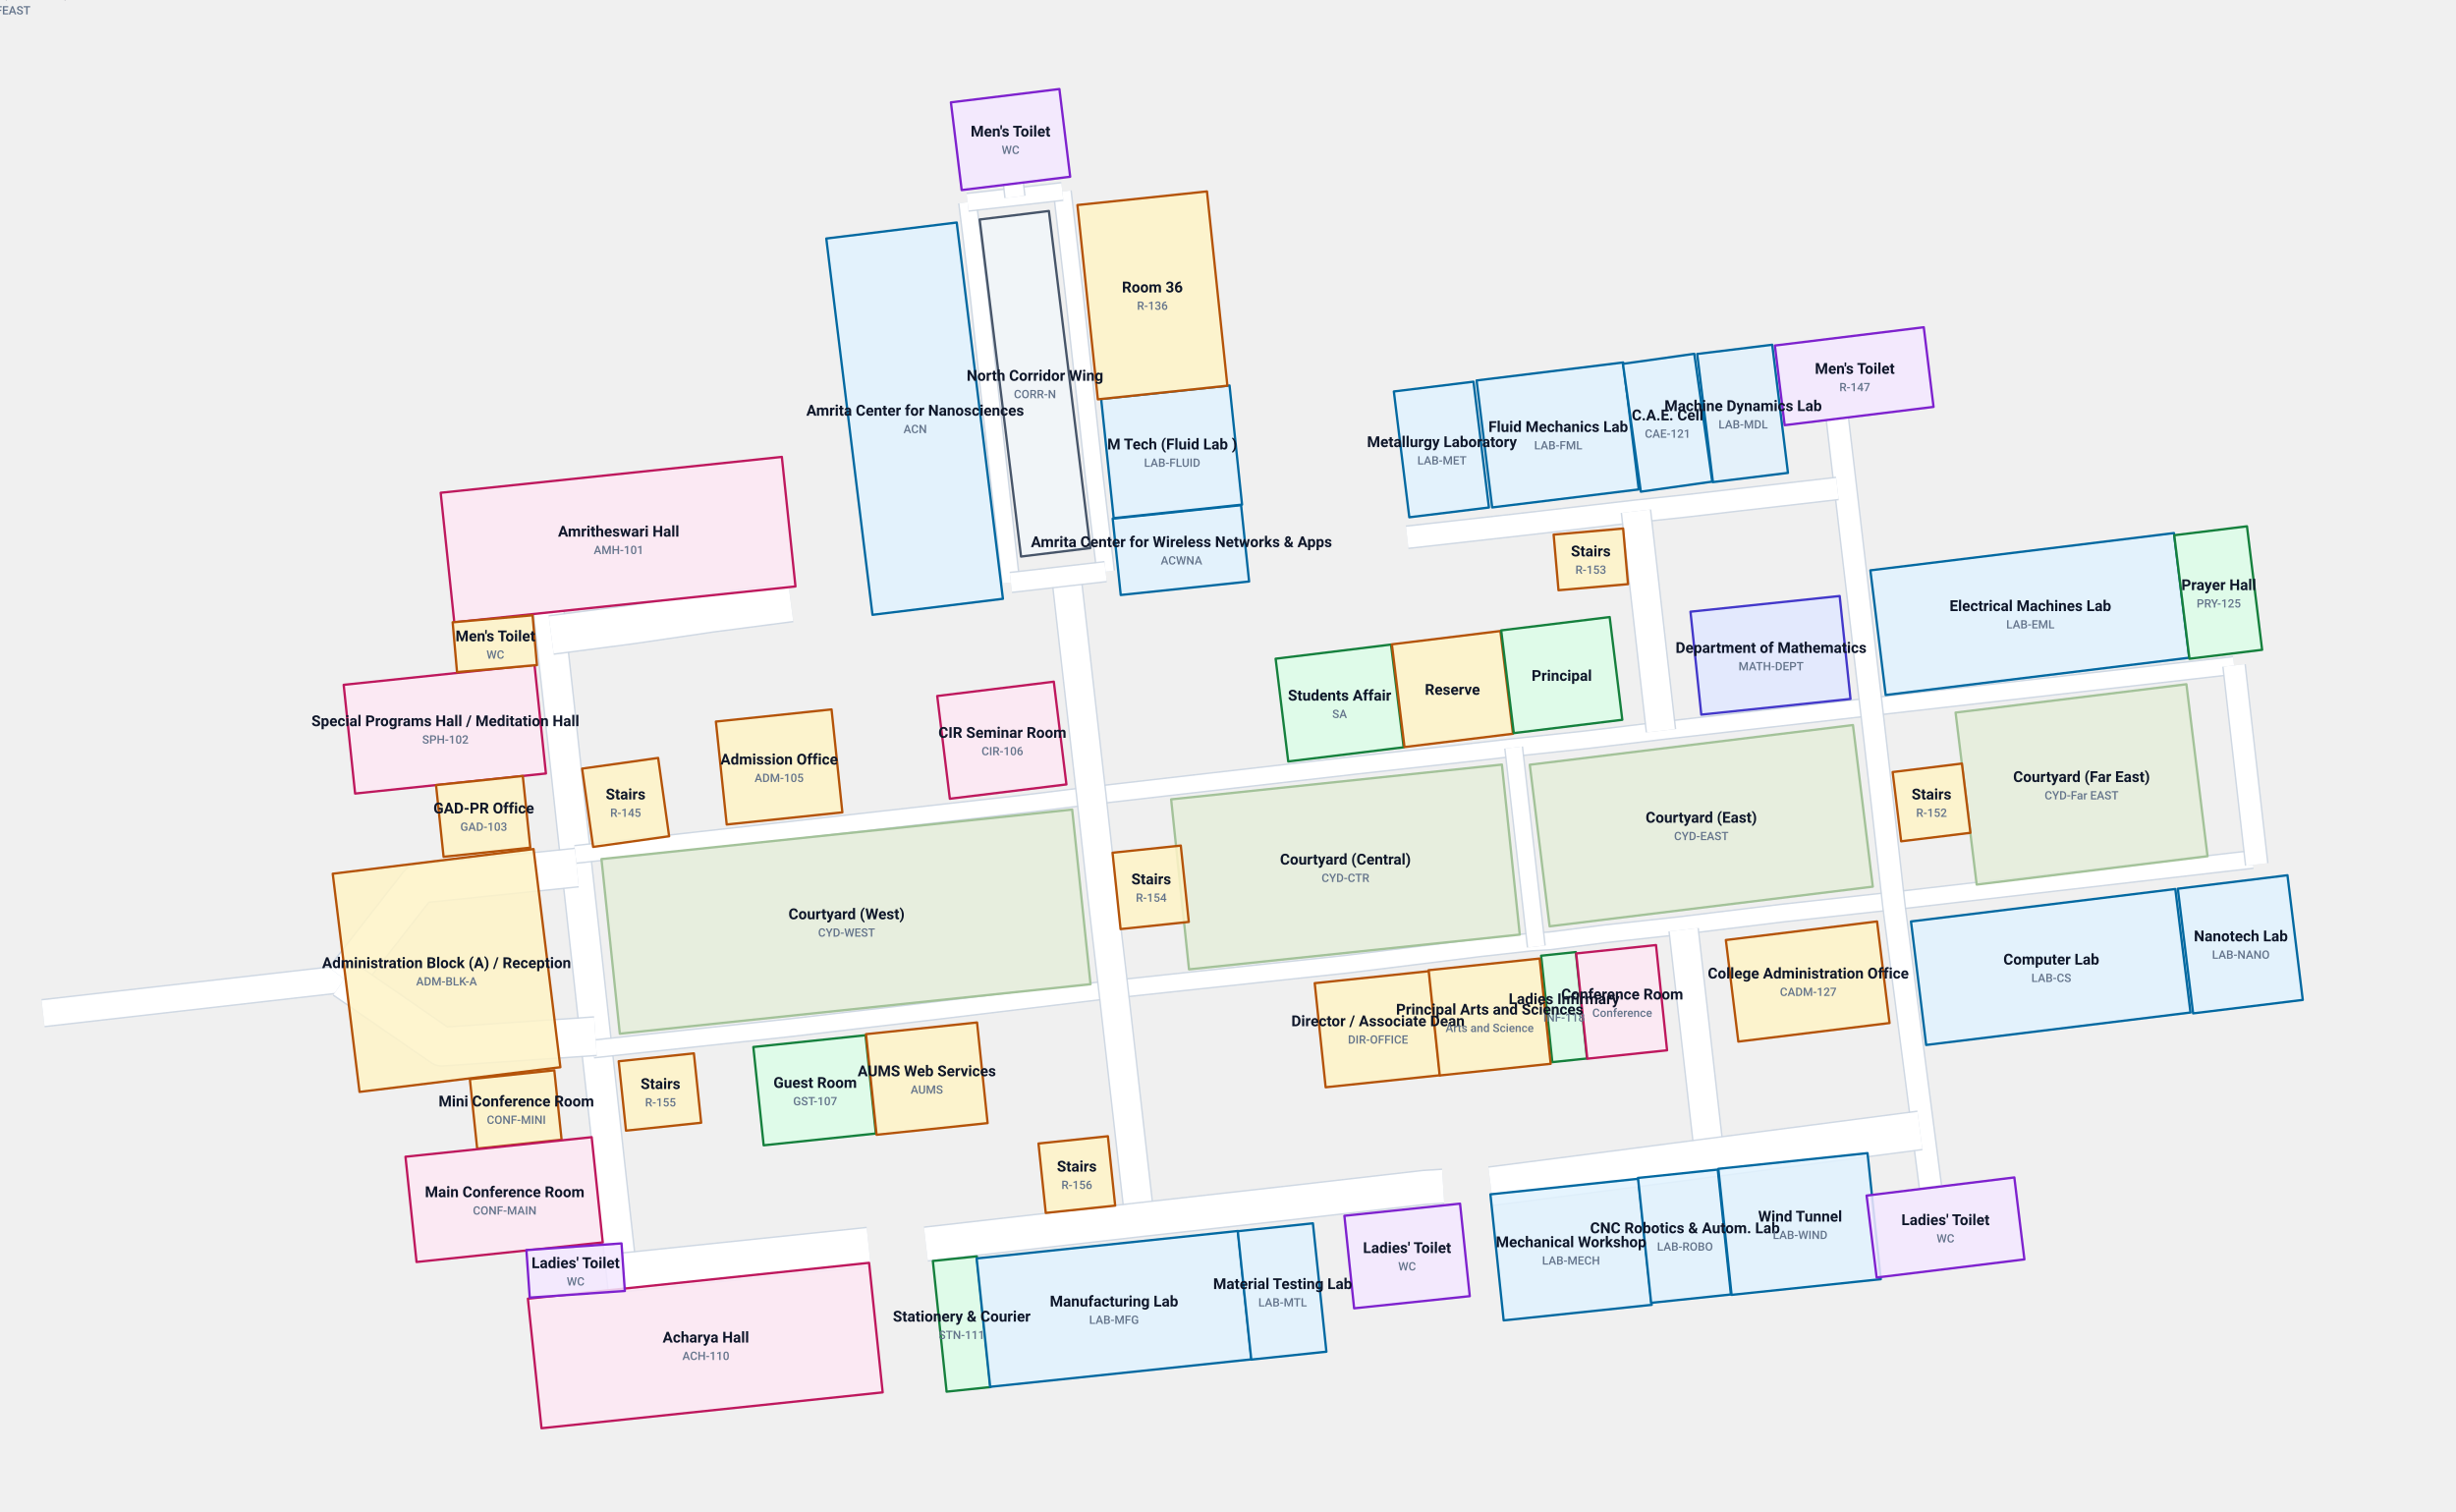
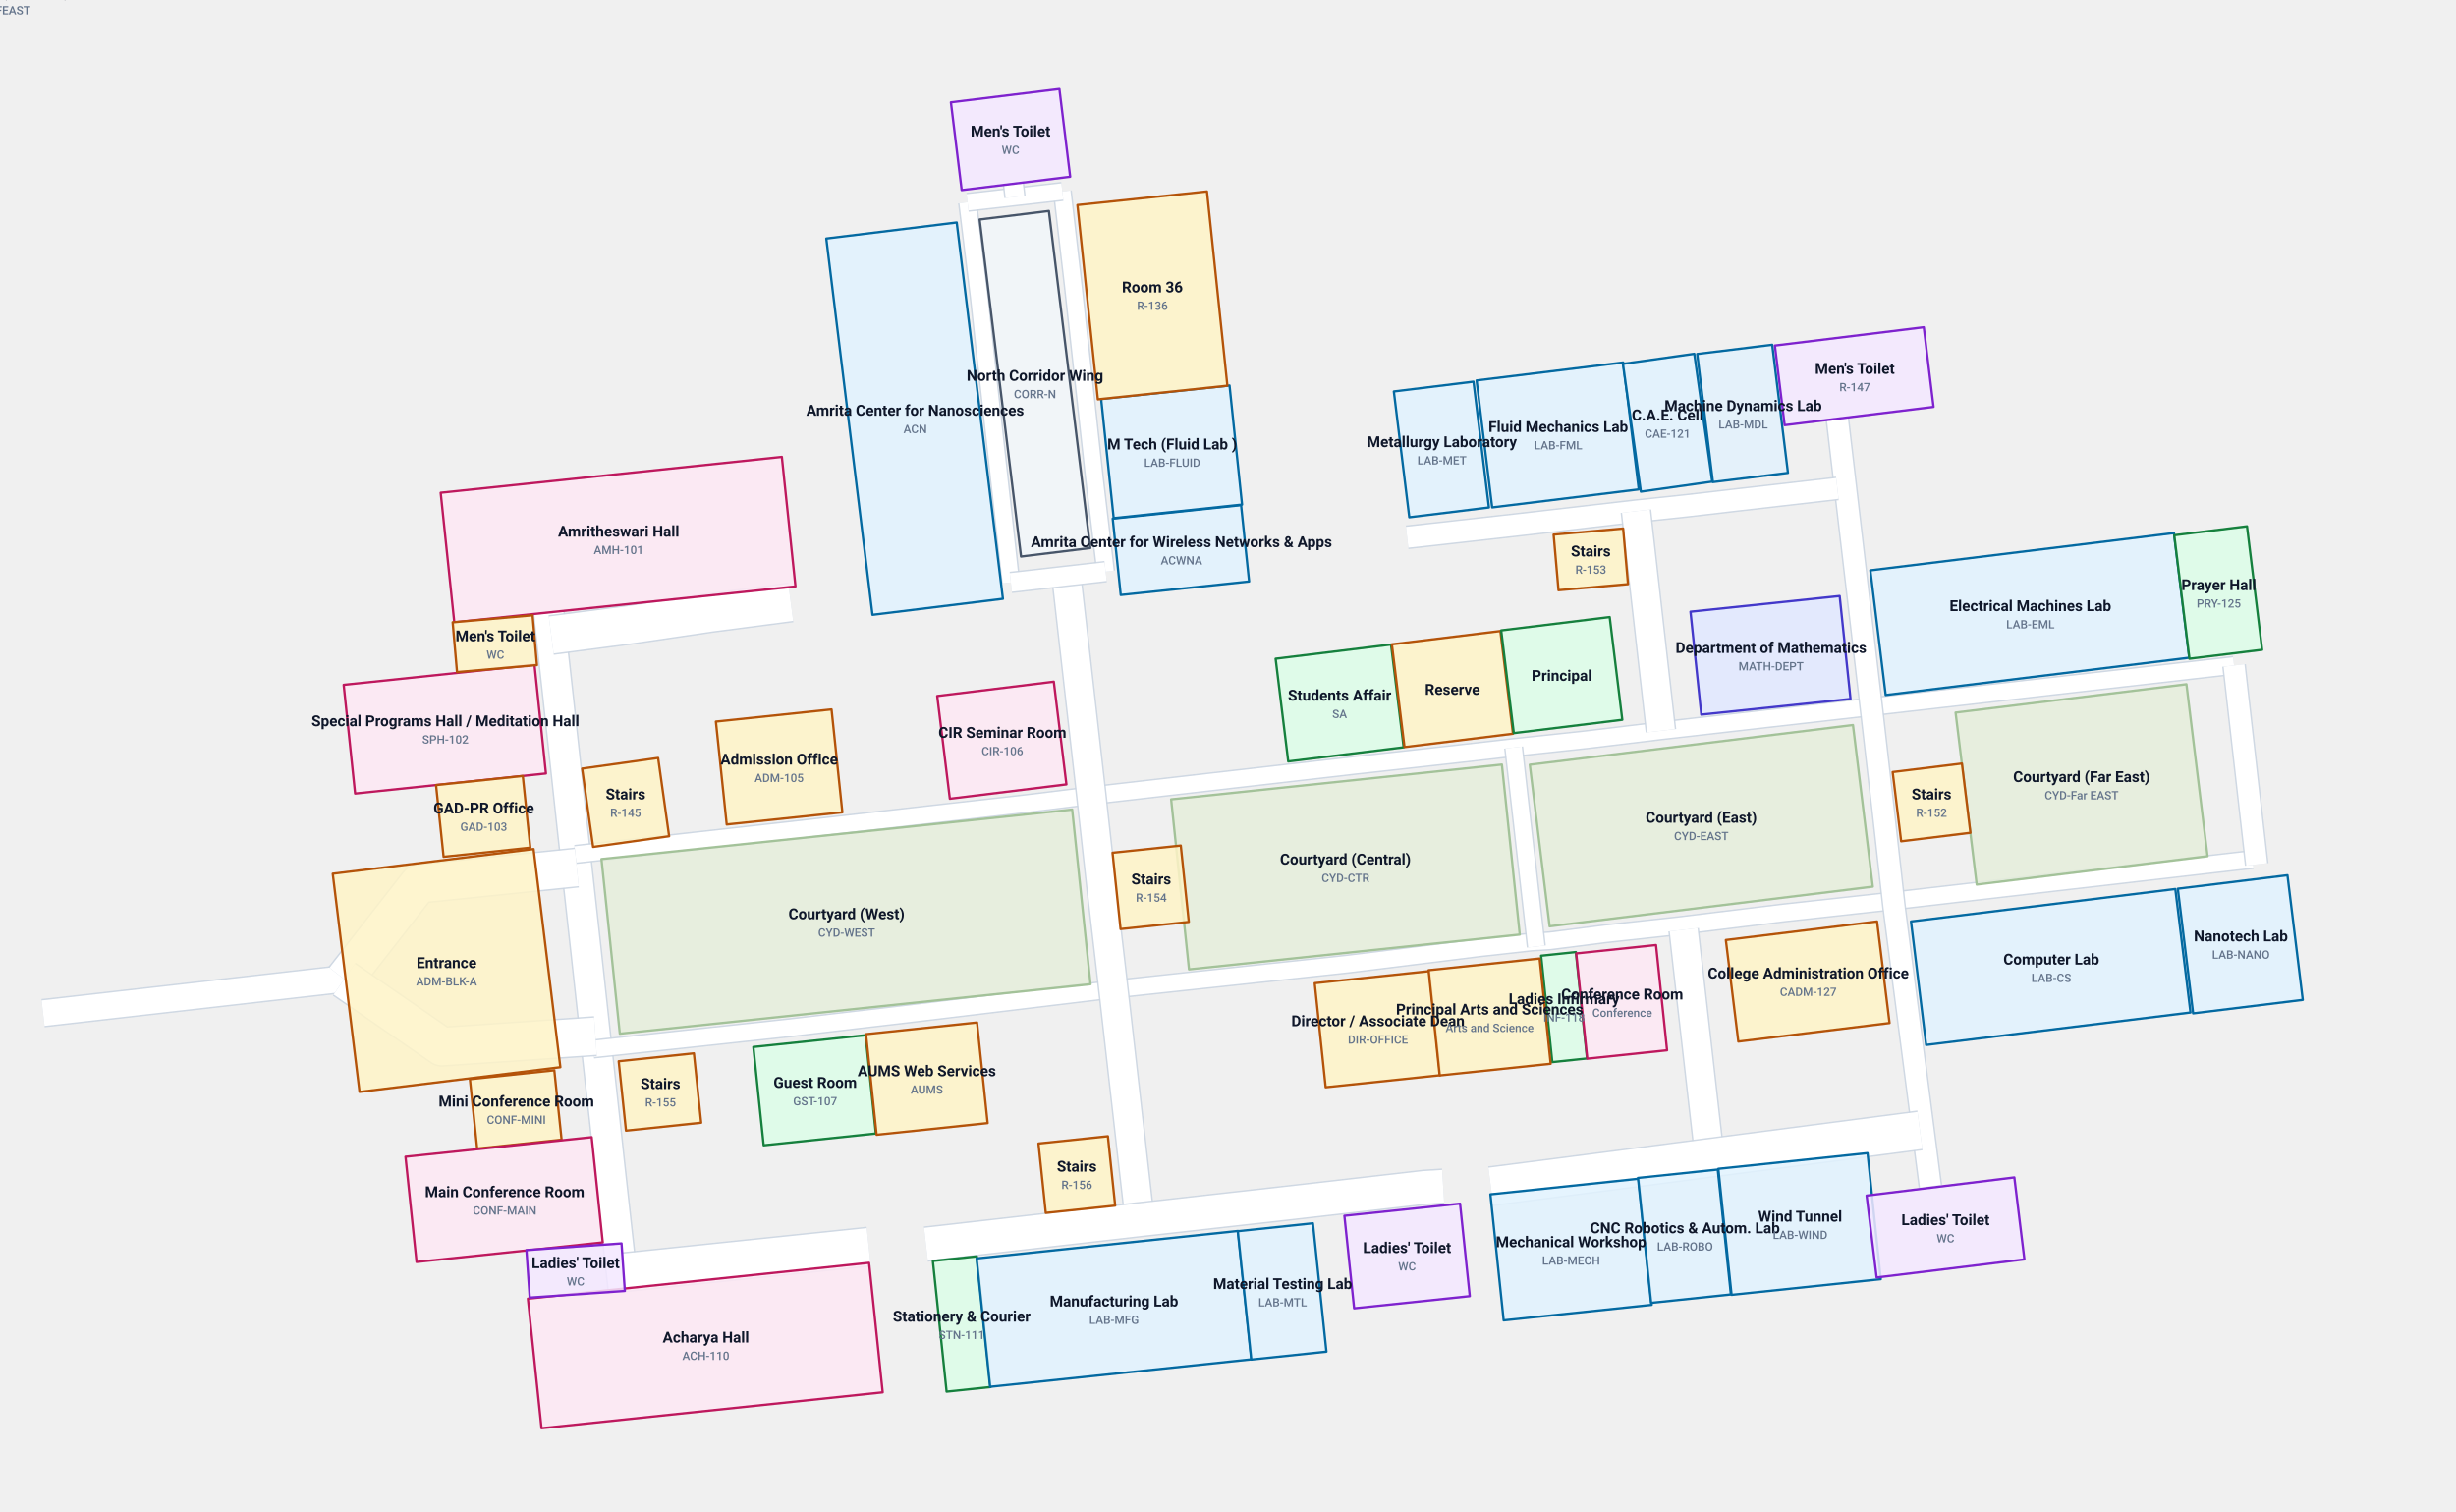
<svg xmlns="http://www.w3.org/2000/svg" viewBox="0 0 2112 1300" width="2112" height="1300">
  <defs>
    <style>
      .floorplan-bg { fill: #ffffff; }
      .room-wall { stroke-linejoin: round; stroke-linecap: round; }
      .room-label { font-family: -apple-system, BlinkMacSystemFont, "Segoe UI", Roboto, sans-serif; font-size: 13px; font-weight: 600; text-anchor: middle; dominant-baseline: central; fill: #0f172a; pointer-events: none; }
      .room-code { font-family: -apple-system, BlinkMacSystemFont, "Segoe UI", Roboto, sans-serif; font-size: 10px; font-weight: 500; text-anchor: middle; dominant-baseline: central; fill: #64748b; pointer-events: none; }
    </style>
  </defs>
  <g id="pathways" class="layer-pathways">
    <polyline id="pathway_1790271320290-casing" class="pathway-casing" points="472,527 473,537 474,546 476,564 480,600 488,673 492,710 494,728 494.746,734.716 495,737 496,746 504,818 512,891 513.653,905.876 514,909 516,927 518,945 520,963 524,1000 534.503,1094.528 535,1099 536,1108" fill="none" stroke="#cbd5e1" stroke-width="27.5" stroke-linecap="butt" stroke-linejoin="round" opacity="0.9" />
    <polyline id="pathway_1790271320290" class="pathway-wall" points="472,527 473,537 474,546 476,564 480,600 488,673 492,710 494,728 494.746,734.716 495,737 496,746 504,818 512,891 513.653,905.876 514,909 516,927 518,945 520,963 524,1000 534.503,1094.528 535,1099 536,1108" fill="none" stroke="#ffffff" stroke-width="25" stroke-linecap="butt" stroke-linejoin="round" opacity="1" data-name="West Hall and Reception Corridor" />
    <polyline id="pathway_courtyard_north_concourse-casing" class="pathway-casing" points="494.746,734.716 662,716 883,691 938.482,684.159 1166,658 1256,648 1301.632,642.783 1365,636 1428.313,628.35 1519,618 1609.143,607.747 1765,590 1921.124,572.201" fill="none" stroke="#cbd5e1" stroke-width="16.5" stroke-linecap="butt" stroke-linejoin="round" opacity="0.9" />
    <polyline id="pathway_courtyard_north_concourse" class="pathway-wall" points="494.746,734.716 662,716 883,691 938.482,684.159 1166,658 1256,648 1301.632,642.783 1365,636 1428.313,628.35 1519,618 1609.143,607.747 1765,590 1921.124,572.201" fill="none" stroke="#ffffff" stroke-width="14" stroke-linecap="butt" stroke-linejoin="round" opacity="1" data-name="Courtyards — North Concourse" />
    <polyline id="pathway_courtyard_south_concourse-casing" class="pathway-casing" points="510,902 677,884 788,871 954,851 1159,829 1272,815 1317,810 1333,809 1380,803 1444,796 1534,785 1625,775 1781,757 1937,739" fill="none" stroke="#cbd5e1" stroke-width="16.5" stroke-linecap="butt" stroke-linejoin="round" opacity="0.9" />
    <polyline id="pathway_courtyard_south_concourse" class="pathway-wall" points="510,902 677,884 788,871 954,851 1159,829 1272,815 1317,810 1333,809 1380,803 1444,796 1534,785 1625,775 1781,757 1937,739" fill="none" stroke="#ffffff" stroke-width="14" stroke-linecap="butt" stroke-linejoin="round" opacity="1" data-name="Courtyards — South Concourse" />
    <polyline id="pathway_central_north_south_spine-casing" class="pathway-casing" points="916.973,495.38 938.482,684.159 948,770 957.975,855.252 980.027,1048.8" fill="none" stroke="#cbd5e1" stroke-width="26.5" stroke-linecap="butt" stroke-linejoin="round" opacity="0.9" />
    <polyline id="pathway_central_north_south_spine" class="pathway-wall" points="916.973,495.38 938.482,684.159 948,770 957.975,855.252 980.027,1048.8" fill="none" stroke="#ffffff" stroke-width="24" stroke-linecap="butt" stroke-linejoin="round" opacity="1" data-name="Central North–South Corridor" />
    <polyline id="pathway_middle_courtyard_link-casing" class="pathway-casing" points="1301.632,642.783 1321.126,813.876" fill="none" stroke="#cbd5e1" stroke-width="16.5" stroke-linecap="butt" stroke-linejoin="round" opacity="0.9" />
    <polyline id="pathway_middle_courtyard_link" class="pathway-wall" points="1301.632,642.783 1321.126,813.876" fill="none" stroke="#ffffff" stroke-width="14" stroke-linecap="butt" stroke-linejoin="round" opacity="1" data-name="Central / East Courtyard Link" />
    <polyline id="pathway_east_north_south_spine-casing" class="pathway-casing" points="1580,360 1609.143,607.747 1619,693 1628.636,778.84 1660,1020" fill="none" stroke="#cbd5e1" stroke-width="20.5" stroke-linecap="butt" stroke-linejoin="round" opacity="0.9" />
    <polyline id="pathway_east_north_south_spine" class="pathway-wall" points="1580,360 1609.143,607.747 1619,693 1628.636,778.84 1660,1020" fill="none" stroke="#ffffff" stroke-width="18" stroke-linecap="butt" stroke-linejoin="round" opacity="1" data-name="East Wing North–South Corridor" />
    <polyline id="pathway_far_east_courtyard_return-casing" class="pathway-casing" points="1921.124,572.201 1940.618,743.294" fill="none" stroke="#cbd5e1" stroke-width="20.5" stroke-linecap="butt" stroke-linejoin="round" opacity="0.9" />
    <polyline id="pathway_far_east_courtyard_return" class="pathway-wall" points="1921.124,572.201 1940.618,743.294" fill="none" stroke="#ffffff" stroke-width="18" stroke-linecap="butt" stroke-linejoin="round" opacity="1" data-name="Far-East Courtyard Return" />
    <polyline id="pathway_north_labs_west-casing" class="pathway-casing" points="832.038,173.929 842,255 851,337 869.282,500.814" fill="none" stroke="#cbd5e1" stroke-width="16.5" stroke-linecap="butt" stroke-linejoin="round" opacity="0.9" />
    <polyline id="pathway_north_labs_west" class="pathway-wall" points="832.038,173.929 842,255 851,337 869.282,500.814" fill="none" stroke="#ffffff" stroke-width="14" stroke-linecap="butt" stroke-linejoin="round" opacity="1" data-name="North Labs — West Passage" />
    <polyline id="pathway_north_labs_east-casing" class="pathway-casing" points="913.511,164.646 923,246 932,328 941,410 950.754,491.531" fill="none" stroke="#cbd5e1" stroke-width="16.5" stroke-linecap="butt" stroke-linejoin="round" opacity="0.9" />
    <polyline id="pathway_north_labs_east" class="pathway-wall" points="913.511,164.646 923,246 932,328 941,410 950.754,491.531" fill="none" stroke="#ffffff" stroke-width="14" stroke-linecap="butt" stroke-linejoin="round" opacity="1" data-name="North Labs — East Passage" />
    <polyline id="pathway_north_labs_top-casing" class="pathway-casing" points="832.038,173.929 872.774,169.287 913.511,164.646" fill="none" stroke="#cbd5e1" stroke-width="16.5" stroke-linecap="butt" stroke-linejoin="round" opacity="0.9" />
    <polyline id="pathway_north_labs_top" class="pathway-wall" points="832.038,173.929 872.774,169.287 913.511,164.646" fill="none" stroke="#ffffff" stroke-width="14" stroke-linecap="butt" stroke-linejoin="round" opacity="1" data-name="North Labs — Upper Link" />
    <polyline id="pathway_north_labs_bottom-casing" class="pathway-casing" points="869.282,500.814 916.973,495.38 950.754,491.531" fill="none" stroke="#cbd5e1" stroke-width="18.5" stroke-linecap="butt" stroke-linejoin="round" opacity="0.9" />
    <polyline id="pathway_north_labs_bottom" class="pathway-wall" points="869.282,500.814 916.973,495.38 950.754,491.531" fill="none" stroke="#ffffff" stroke-width="16" stroke-linecap="butt" stroke-linejoin="round" opacity="1" data-name="North Labs — Lower Link" />
    <polyline id="pathway_north_toilet_approach-casing" class="pathway-casing" points="872.774,169.287 871.529,158.358" fill="none" stroke="#cbd5e1" stroke-width="18.5" stroke-linecap="butt" stroke-linejoin="round" opacity="0.9" />
    <polyline id="pathway_north_toilet_approach" class="pathway-wall" points="872.774,169.287 871.529,158.358" fill="none" stroke="#ffffff" stroke-width="16" stroke-linecap="butt" stroke-linejoin="round" opacity="1" data-name="North Amenities Approach" />
    <polyline id="pathway_engineering_lab_concourse-casing" class="pathway-casing" points="1210.077,461.985 1308,451 1406.804,439.571 1450,435 1493,430 1580,420" fill="none" stroke="#cbd5e1" stroke-width="20.5" stroke-linecap="butt" stroke-linejoin="round" opacity="0.9" />
    <polyline id="pathway_engineering_lab_concourse" class="pathway-wall" points="1210.077,461.985 1308,451 1406.804,439.571 1450,435 1493,430 1580,420" fill="none" stroke="#ffffff" stroke-width="18" stroke-linecap="butt" stroke-linejoin="round" opacity="1" data-name="Metallurgy / Fluids / CAE / Dynamics Corridor" />
    <polyline id="pathway_engineering_lab_link-casing" class="pathway-casing" points="1406.804,439.571 1428.313,628.35" fill="none" stroke="#cbd5e1" stroke-width="26.5" stroke-linecap="butt" stroke-linejoin="round" opacity="0.9" />
    <polyline id="pathway_engineering_lab_link" class="pathway-wall" points="1406.804,439.571 1428.313,628.35" fill="none" stroke="#ffffff" stroke-width="24" stroke-linecap="butt" stroke-linejoin="round" opacity="1" data-name="Engineering Labs to Main Concourse" />
    <polyline id="pathway_south_workshop_concourse-casing" class="pathway-casing" points="796.216,1069.742 980.027,1048.8 1103,1035 1225,1021 1241,1020" fill="none" stroke="#cbd5e1" stroke-width="30.5" stroke-linecap="butt" stroke-linejoin="round" opacity="0.9" />
    <polyline id="pathway_south_workshop_concourse" class="pathway-wall" points="796.216,1069.742 980.027,1048.8 1103,1035 1225,1021 1241,1020" fill="none" stroke="#ffffff" stroke-width="28" stroke-linecap="butt" stroke-linejoin="round" opacity="1" data-name="South Wing — Manufacturing and Workshops" />
    <polyline id="pathway_south_office_link-casing" class="pathway-casing" points="1447.806,799.443 1469.858,992.99" fill="none" stroke="#cbd5e1" stroke-width="26.5" stroke-linecap="butt" stroke-linejoin="round" opacity="0.9" />
    <polyline id="pathway_south_office_link" class="pathway-wall" points="1447.806,799.443 1469.858,992.99" fill="none" stroke="#ffffff" stroke-width="24" stroke-linecap="butt" stroke-linejoin="round" opacity="1" data-name="Conference / College Administration Link" />
    <polyline id="pathway_acharya_south_link-casing" class="pathway-casing" points="536,1094 747,1072" fill="none" stroke="#cbd5e1" stroke-width="34.5" stroke-linecap="butt" stroke-linejoin="round" opacity="0.9" />
    <polyline id="pathway_acharya_south_link" class="pathway-wall" points="536,1094 747,1072" fill="none" stroke="#ffffff" stroke-width="32" stroke-linecap="butt" stroke-linejoin="round" opacity="1" data-name="Acharya Hall to South Wing" />
    <polyline id="pathway_west_entry_approach-casing" class="pathway-casing" points="37.026,871.205 295.688,841.734" fill="none" stroke="#cbd5e1" stroke-width="24.5" stroke-linecap="butt" stroke-linejoin="round" opacity="0.9" />
    <polyline id="pathway_west_entry_approach" class="pathway-wall" points="37.026,871.205 295.688,841.734" fill="none" stroke="#ffffff" stroke-width="22" stroke-linecap="butt" stroke-linejoin="round" opacity="1" data-name="West Road to Main Entrance" />
    <polyline id="pathway_1790702052622-casing" class="pathway-casing" points="680,518 611,527 543,537 474,546" fill="none" stroke="#cbd5e1" stroke-width="34.5" stroke-linecap="butt" stroke-linejoin="round" opacity="0.9" />
    <polyline id="pathway_1790702052622" class="pathway-wall" points="680,518 611,527 543,537 474,546" fill="none" stroke="#ffffff" stroke-width="32" stroke-linecap="butt" stroke-linejoin="round" opacity="1" data-name="Pathway 26" />
    <polyline id="pathway_1790702117495-casing" class="pathway-casing" points="1282,1020 1375,1008 1467,996 1559,984 1651,972" fill="none" stroke="#cbd5e1" stroke-width="34.5" stroke-linecap="butt" stroke-linejoin="round" opacity="0.9" />
    <polyline id="pathway_1790702117495" class="pathway-wall" points="1282,1020 1375,1008 1467,996 1559,984 1651,972" fill="none" stroke="#ffffff" stroke-width="32" stroke-linecap="butt" stroke-linejoin="round" opacity="1" data-name="Pathway 27" />
    <polyline id="pathway_1790702266010-casing" class="pathway-casing" points="296,842 360,760 496,746" fill="none" stroke="#cbd5e1" stroke-width="34.5" stroke-linecap="butt" stroke-linejoin="round" opacity="0.9" />
    <polyline id="pathway_1790702266010" class="pathway-wall" points="296,842 360,760 496,746" fill="none" stroke="#ffffff" stroke-width="32" stroke-linecap="butt" stroke-linejoin="round" opacity="1" data-name="Pathway 21" />
    <polyline id="pathway_1790702286027-casing" class="pathway-casing" points="296,842 380,900 512,891" fill="none" stroke="#cbd5e1" stroke-width="34.5" stroke-linecap="butt" stroke-linejoin="round" opacity="0.9" />
    <polyline id="pathway_1790702286027" class="pathway-wall" points="296,842 380,900 512,891" fill="none" stroke="#ffffff" stroke-width="32" stroke-linecap="butt" stroke-linejoin="round" opacity="1" data-name="Pathway 22" />
  </g>
  <g id="rooms" class="layer-rooms">
    <rect id="room_nanosciences" class="room-wall" x="730" y="197" width="113" height="326" fill="#e0f2fe" fill-opacity="0.85" stroke="#0369a1" stroke-width="2" data-name="Amrita Center for Nanosciences" data-code="ACN" transform="rotate(353 786.5 360)" />
    <rect id="room_special_hall" class="room-wall" x="300" y="580" width="165" height="94" fill="#fce7f3" fill-opacity="0.85" stroke="#be185d" stroke-width="2" data-name="Special Programs Hall / Meditation Hall" data-code="SPH-102" transform="rotate(354 382.5 627)" />
    <rect id="room_gad_office" class="room-wall" x="378" y="671" width="75" height="62" fill="#fef3c7" fill-opacity="0.85" stroke="#b45309" stroke-width="2" data-name="GAD-PR Office" data-code="GAD-103" transform="rotate(354 415.5 702)" />
-     <rect id="room_admin_block_a" class="room-wall" x="297" y="740" width="174" height="189" fill="#fef3c7" fill-opacity="0.85" stroke="#b45309" stroke-width="2" data-name="Administration Block (A) / Reception" data-code="ADM-BLK-A" transform="rotate(353 384 834.5)" />
+     <rect id="room_admin_block_a" class="room-wall" x="297" y="740" width="174" height="189" fill="#fef3c7" fill-opacity="0.85" stroke="#b45309" stroke-width="2" data-name="Entrance" data-code="ADM-BLK-A" transform="rotate(353 384 834.5)" />
    <rect id="room_admission_office" class="room-wall" x="620" y="615" width="100" height="89" fill="#fef3c7" fill-opacity="0.85" stroke="#b45309" stroke-width="2" data-name="Admission Office" data-code="ADM-105" transform="rotate(354 670 659.5)" />
    <rect id="room_cir_seminar" class="room-wall" x="811" y="592" width="101" height="89" fill="#fce7f3" fill-opacity="0.85" stroke="#be185d" stroke-width="2" data-name="CIR Seminar Room" data-code="CIR-106" transform="rotate(353 861.5 636.5)" />
    <rect id="room_guest_room" class="room-wall" x="652" y="895" width="97" height="85" fill="#dcfce7" fill-opacity="0.85" stroke="#15803d" stroke-width="2" data-name="Guest Room" data-code="GST-107" transform="rotate(354 700.5 937.5)" />
    <rect id="room_mini_conf" class="room-wall" x="407" y="924" width="73" height="60" fill="#fef3c7" fill-opacity="0.85" stroke="#b45309" stroke-width="2" data-name="Mini Conference Room" data-code="CONF-MINI" transform="rotate(354 443.5 954)" />
    <rect id="room_main_conf" class="room-wall" x="353" y="986" width="161" height="91" fill="#fce7f3" fill-opacity="0.85" stroke="#be185d" stroke-width="2" data-name="Main Conference Room" data-code="CONF-MAIN" transform="rotate(354 433.5 1031.5)" />
    <rect id="room_acharya_hall" class="room-wall" x="459" y="1101" width="295" height="112" fill="#fce7f3" fill-opacity="0.85" stroke="#be185d" stroke-width="2" data-name="Acharya Hall" data-code="ACH-110" transform="rotate(354 606.5 1157)" />
    <rect id="room_stationery" class="room-wall" x="808" y="1082" width="38" height="113" fill="#dcfce7" fill-opacity="0.85" stroke="#15803d" stroke-width="2" data-name="Stationery &amp; Courier" data-code="STN-111" transform="rotate(354 827 1138.5)" />
    <rect id="room_mfg_lab" class="room-wall" x="845" y="1070" width="226" height="111" fill="#e0f2fe" fill-opacity="0.85" stroke="#0369a1" stroke-width="2" data-name="Manufacturing Lab" data-code="LAB-MFG" transform="rotate(354 958 1125.5)" />
    <rect id="room_mat_testing" class="room-wall" x="1070" y="1055" width="65" height="111" fill="#e0f2fe" fill-opacity="0.85" stroke="#0369a1" stroke-width="2" data-name="Material Testing Lab" data-code="LAB-MTL" transform="rotate(354 1102.5 1110.5)" />
    <rect id="room_wireless_ctr" class="room-wall" x="960" y="440" width="111" height="66" fill="#e0f2fe" fill-opacity="0.85" stroke="#0369a1" stroke-width="2" data-name="Amrita Center for Wireless Networks &amp; Apps" data-code="ACWNA" transform="rotate(354 1015.5 473)" />
    <rect id="room_north_wing" class="room-wall" x="860" y="184" width="60" height="292" fill="#f1f5f9" fill-opacity="0.85" stroke="#475569" stroke-width="2" data-name="North Corridor Wing" data-code="CORR-N" transform="rotate(353 890 330)" />
    <rect id="room_courtyard_west" class="room-wall" x="524" y="717" width="407" height="151" fill="#e5eddb" fill-opacity="0.85" stroke="#a3c299" stroke-width="2" data-name="Courtyard (West)" data-code="CYD-WEST" transform="rotate(354 727.5 792.5)" />
    <rect id="room_courtyard_central" class="room-wall" x="1014" y="672" width="286" height="147" fill="#e5eddb" fill-opacity="0.85" stroke="#a3c299" stroke-width="2" data-name="Courtyard (Central)" data-code="CYD-CTR" transform="rotate(354 1157 745.5)" />
    <rect id="room_director_dean" class="room-wall" x="1135" y="840" width="99" height="90" fill="#fef3c7" fill-opacity="0.85" stroke="#b45309" stroke-width="2" data-name="Director / Associate Dean" data-code="DIR-OFFICE" transform="rotate(354 1184.5 885)" />
    <rect id="room_ladies_infirmary" class="room-wall" x="1330" y="820" width="30" height="92" fill="#dcfce7" fill-opacity="0.85" stroke="#15803d" stroke-width="2" data-name="Ladies Infirmary" data-code="INF-118" transform="rotate(354 1345 866)" />
    <rect id="room_metallurgy" class="room-wall" x="1205" y="332" width="69" height="109" fill="#e0f2fe" fill-opacity="0.85" stroke="#0369a1" stroke-width="2" data-name="Metallurgy Laboratory" data-code="LAB-MET" transform="rotate(353 1239.5 386.5)" />
    <rect id="room_fluid_mech" class="room-wall" x="1276" y="319" width="127" height="110" fill="#e0f2fe" fill-opacity="0.85" stroke="#0369a1" stroke-width="2" data-name="Fluid Mechanics Lab" data-code="LAB-FML" transform="rotate(353 1339.5 374)" />
    <rect id="room_cae_cell" class="room-wall" x="1403" y="308" width="62" height="111" fill="#e0f2fe" fill-opacity="0.85" stroke="#0369a1" stroke-width="2" data-name="C.A.E. Cell" data-code="CAE-121" transform="rotate(352 1434 363.5)" />
    <rect id="room_dynamics_lab" class="room-wall" x="1466" y="300" width="65" height="111" fill="#e0f2fe" fill-opacity="0.74" stroke="#0369a1" stroke-width="2" data-name="Machine Dynamics Lab" data-code="LAB-MDL" transform="rotate(353 1498.5 355.5)" />
    <rect id="room_math_dept" class="room-wall" x="1458" y="519" width="129" height="89" fill="#e0e7ff" fill-opacity="0.85" stroke="#4338ca" stroke-width="2" data-name="Department of Mathematics" data-code="MATH-DEPT" transform="rotate(354 1522.5 563.5)" />
    <rect id="room_elec_machines" class="room-wall" x="1614" y="474" width="263" height="108" fill="#e0f2fe" fill-opacity="0.85" stroke="#0369a1" stroke-width="2" data-name="Electrical Machines Lab" data-code="LAB-EML" transform="rotate(353 1745.5 528)" />
    <rect id="room_prayer_hall" class="room-wall" x="1876" y="456" width="63" height="107" fill="#dcfce7" fill-opacity="0.85" stroke="#15803d" stroke-width="2" data-name="Prayer Hall" data-code="PRY-125" transform="rotate(353 1907.5 509.5)" />
    <rect id="room_courtyard_east" class="room-wall" x="1323" y="640" width="280" height="140" fill="#e5eddb" fill-opacity="0.85" stroke="#a3c299" stroke-width="2" data-name="Courtyard (East)" data-code="CYD-EAST" transform="rotate(353 1463 710)" />
    <polygon id="room_courtyard_fareast" class="room-wall" points="null,null null,null null,null null,null null,null null,null null,null" fill="#e5eddb" fill-opacity="0.85" stroke="#a3c299" stroke-width="2" data-name="Courtyard (Far-East)" data-code="CYD-FEAST" />
    <rect id="room_college_admin" class="room-wall" x="1489" y="800" width="131" height="88" fill="#fef3c7" fill-opacity="0.85" stroke="#b45309" stroke-width="2" data-name="College Administration Office" data-code="CADM-127" transform="rotate(353 1554.5 844)" />
    <rect id="room_computer_lab" class="room-wall" x="1649" y="778" width="229" height="107" fill="#e0f2fe" fill-opacity="0.85" stroke="#0369a1" stroke-width="2" data-name="Computer Lab" data-code="LAB-CS" transform="rotate(353 1763.5 831.5)" />
    <rect id="room_nanotech_lab" class="room-wall" x="1879" y="758" width="95" height="108" fill="#e0f2fe" fill-opacity="0.85" stroke="#0369a1" stroke-width="2" data-name="Nanotech Lab" data-code="LAB-NANO" transform="rotate(353 1926.5 812)" />
    <rect id="room_mech_workshop" class="room-wall" x="1287" y="1020" width="128" height="109" fill="#e0f2fe" fill-opacity="0.85" stroke="#0369a1" stroke-width="2" data-name="Mechanical Workshop" data-code="LAB-MECH" transform="rotate(354 1351 1074.5)" />
    <rect id="room_robotics_lab" class="room-wall" x="1414" y="1009" width="69" height="108" fill="#e0f2fe" fill-opacity="0.85" stroke="#0369a1" stroke-width="2" data-name="CNC Robotics &amp; Autom. Lab" data-code="LAB-ROBO" transform="rotate(354 1448.5 1063)" />
    <rect id="room_wind_tunnel" class="room-wall" x="1483" y="998" width="129" height="109" fill="#e0f2fe" fill-opacity="0.85" stroke="#0369a1" stroke-width="2" data-name="Wind Tunnel" data-code="LAB-WIND" transform="rotate(354 1547.5 1052.5)" />
    <rect id="room_1790266501061" class="room-wall" x="952" y="337" width="111" height="103" fill="#e0f2fe" fill-opacity="0.85" stroke="#0369a1" stroke-width="2" data-name="M Tech (Fluid Lab )" data-code="LAB-FLUID" transform="rotate(354 1007.5 388.5)" />
    <rect id="room_1790266683270" class="room-wall" x="935" y="170" width="112" height="168" fill="#fef3c7" fill-opacity="0.85" stroke="#b45309" stroke-width="2" data-name="Room 36" data-code="R-136" transform="rotate(354 991 254)" />
    <rect id="room_1790267011208" class="room-wall" x="1233" y="829" width="96" height="91" fill="#fef3c7" fill-opacity="0.85" stroke="#b45309" stroke-width="2" data-name="Principal Arts and Sciences" data-code="Arts and Science" transform="rotate(354 1281 874.5)" />
    <rect id="room_1790267197118" class="room-wall" x="1360" y="816" width="69" height="91" fill="#fce7f3" fill-opacity="0.85" stroke="#be185d" stroke-width="2" data-name="Conference Room" data-code="Conference" transform="rotate(354 1394.5 861.5)" />
    <rect id="room_1790267337608" class="room-wall" x="749" y="884" width="96" height="87" fill="#fef3c7" fill-opacity="0.85" stroke="#b45309" stroke-width="2" data-name="AUMS Web Services" data-code="AUMS" transform="rotate(354 797 927.5)" />
    <rect id="room_1790267611764" class="room-wall" x="384" y="408" width="295" height="112" fill="#fce7f3" fill-opacity="0.85" stroke="#be185d" stroke-width="2" data-name="Amritheswari Hall " data-code="AMH-101" transform="rotate(354 531.5 464)" />
    <rect id="room_1790267932589" class="room-wall" x="1102" y="560" width="100" height="89" fill="#dcfce7" fill-opacity="0.85" stroke="#15803d" stroke-width="2" data-name="Students Affair" data-code="SA" transform="rotate(353 1152 604.5)" />
    <rect id="room_1790267966500" class="room-wall" x="1202" y="548" width="94" height="89" fill="#fef3c7" fill-opacity="0.85" stroke="#b45309" stroke-width="2" data-name="Reserve" data-code="" transform="rotate(353 1249 592.5)" />
    <rect id="room_1790268001235" class="room-wall" x="1296" y="536" width="94" height="89" fill="#dcfce7" fill-opacity="0.85" stroke="#15803d" stroke-width="2" data-name="Principal" data-code="" transform="rotate(353 1343 580.5)" />
    <rect id="room_1790268898290" class="room-wall" x="1690" y="600" width="200" height="149" fill="#e5eddb" fill-opacity="0.85" stroke="#a3c299" stroke-width="2" data-name="Courtyard (Far East) " data-code="CYD-Far EAST" transform="rotate(353 1790 674.5)" />
    <rect id="room_1790702325986" class="room-wall" x="505" y="656" width="66" height="68" fill="#fef3c7" fill-opacity="0.85" stroke="#b45309" stroke-width="2" data-name="Stairs" data-code="R-145" transform="rotate(352 538 690)" />
    <rect id="room_1790702367787" class="room-wall" x="822" y="82" width="94" height="76" fill="#f3e8ff" fill-opacity="0.85" stroke="#7e22ce" stroke-width="2" data-name="Men's Toilet" data-code="WC" transform="rotate(353 869 120)" />
    <rect id="room_1790702402426" class="room-wall" x="1530" y="289" width="129" height="69" fill="#f3e8ff" fill-opacity="0.85" stroke="#7e22ce" stroke-width="2" data-name="Men's Toilet" data-code="R-147" transform="rotate(353 1594.5 323.5)" />
    <rect id="room_1790702448982" class="room-wall" x="391" y="532" width="69" height="43" fill="#fef3c7" fill-opacity="0.85" stroke="#b45309" stroke-width="2" data-name="Men's Toilet" data-code="WC" transform="rotate(355 425.5 553.5)" />
    <rect id="room_1790702475554" class="room-wall" x="454" y="1072" width="82" height="41" fill="#f3e8ff" fill-opacity="0.85" stroke="#7e22ce" stroke-width="2" data-name="Ladies' Toilet" data-code="WC" transform="rotate(356 495 1092.5)" />
    <rect id="room_1790702517442" class="room-wall" x="1160" y="1040" width="100" height="80" fill="#f3e8ff" fill-opacity="0.85" stroke="#7e22ce" stroke-width="2" data-name="Ladies' Toilet" data-code="WC" transform="rotate(354 1210 1080)" />
    <rect id="room_1790702556324" class="room-wall" x="1609" y="1020" width="128" height="71" fill="#f3e8ff" fill-opacity="0.85" stroke="#7e22ce" stroke-width="2" data-name="Ladies' Toilet" data-code="WC" transform="rotate(353 1673 1055.5)" />
    <rect id="room_1790702619796" class="room-wall" x="1631" y="660" width="60" height="60" fill="#fef3c7" fill-opacity="0.85" stroke="#b45309" stroke-width="2" data-name="Stairs" data-code="R-152" transform="rotate(353 1661 690)" />
    <rect id="room_1790702663799" class="room-wall" x="1338" y="457" width="60" height="48" fill="#fef3c7" fill-opacity="0.85" stroke="#b45309" stroke-width="2" data-name="Stairs" data-code="R-153" transform="rotate(355 1368 481)" />
    <rect id="room_1790702707883" class="room-wall" x="960" y="730" width="59" height="66" fill="#fef3c7" fill-opacity="0.85" stroke="#b45309" stroke-width="2" data-name="Stairs" data-code="R-154" transform="rotate(354 989.5 763)" />
    <rect id="room_1790702726790" class="room-wall" x="535" y="909" width="65" height="60" fill="#fef3c7" fill-opacity="0.85" stroke="#b45309" stroke-width="2" data-name="Stairs" data-code="R-155" transform="rotate(354 567.5 939)" />
    <rect id="room_1790702771045" class="room-wall" x="896" y="980" width="60" height="60" fill="#fef3c7" fill-opacity="0.85" stroke="#b45309" stroke-width="2" data-name="Stairs" data-code="R-156" transform="rotate(354 926 1010)" />
  </g>
  <g id="labels" class="layer-labels">
    <g transform="translate(787, 360)">
      <text class="room-label" y="-7">Amrita Center for Nanosciences</text>
      <text class="room-code" y="9">ACN</text>
    </g>
    <g transform="translate(383, 627)">
      <text class="room-label" y="-7">Special Programs Hall / Meditation Hall</text>
      <text class="room-code" y="9">SPH-102</text>
    </g>
    <g transform="translate(416, 702)">
      <text class="room-label" y="-7">GAD-PR Office</text>
      <text class="room-code" y="9">GAD-103</text>
    </g>
    <g transform="translate(384, 835)">
-       <text class="room-label" y="-7">Administration Block (A) / Reception</text>
+       <text class="room-label" y="-7">Entrance</text>
      <text class="room-code" y="9">ADM-BLK-A</text>
    </g>
    <g transform="translate(670, 660)">
      <text class="room-label" y="-7">Admission Office</text>
      <text class="room-code" y="9">ADM-105</text>
    </g>
    <g transform="translate(862, 637)">
      <text class="room-label" y="-7">CIR Seminar Room</text>
      <text class="room-code" y="9">CIR-106</text>
    </g>
    <g transform="translate(701, 938)">
      <text class="room-label" y="-7">Guest Room</text>
      <text class="room-code" y="9">GST-107</text>
    </g>
    <g transform="translate(444, 954)">
      <text class="room-label" y="-7">Mini Conference Room</text>
      <text class="room-code" y="9">CONF-MINI</text>
    </g>
    <g transform="translate(434, 1032)">
      <text class="room-label" y="-7">Main Conference Room</text>
      <text class="room-code" y="9">CONF-MAIN</text>
    </g>
    <g transform="translate(607, 1157)">
      <text class="room-label" y="-7">Acharya Hall</text>
      <text class="room-code" y="9">ACH-110</text>
    </g>
    <g transform="translate(827, 1139)">
      <text class="room-label" y="-7">Stationery &amp; Courier</text>
      <text class="room-code" y="9">STN-111</text>
    </g>
    <g transform="translate(958, 1126)">
      <text class="room-label" y="-7">Manufacturing Lab</text>
      <text class="room-code" y="9">LAB-MFG</text>
    </g>
    <g transform="translate(1103, 1111)">
      <text class="room-label" y="-7">Material Testing Lab</text>
      <text class="room-code" y="9">LAB-MTL</text>
    </g>
    <g transform="translate(1016, 473)">
      <text class="room-label" y="-7">Amrita Center for Wireless Networks &amp; Apps</text>
      <text class="room-code" y="9">ACWNA</text>
    </g>
    <g transform="translate(890, 330)">
      <text class="room-label" y="-7">North Corridor Wing</text>
      <text class="room-code" y="9">CORR-N</text>
    </g>
    <g transform="translate(728, 793)">
      <text class="room-label" y="-7">Courtyard (West)</text>
      <text class="room-code" y="9">CYD-WEST</text>
    </g>
    <g transform="translate(1157, 746)">
      <text class="room-label" y="-7">Courtyard (Central)</text>
      <text class="room-code" y="9">CYD-CTR</text>
    </g>
    <g transform="translate(1185, 885)">
      <text class="room-label" y="-7">Director / Associate Dean</text>
      <text class="room-code" y="9">DIR-OFFICE</text>
    </g>
    <g transform="translate(1345, 866)">
      <text class="room-label" y="-7">Ladies Infirmary</text>
      <text class="room-code" y="9">INF-118</text>
    </g>
    <g transform="translate(1240, 387)">
      <text class="room-label" y="-7">Metallurgy Laboratory</text>
      <text class="room-code" y="9">LAB-MET</text>
    </g>
    <g transform="translate(1340, 374)">
      <text class="room-label" y="-7">Fluid Mechanics Lab</text>
      <text class="room-code" y="9">LAB-FML</text>
    </g>
    <g transform="translate(1434, 364)">
      <text class="room-label" y="-7">C.A.E. Cell</text>
      <text class="room-code" y="9">CAE-121</text>
    </g>
    <g transform="translate(1499, 356)">
      <text class="room-label" y="-7">Machine Dynamics Lab</text>
      <text class="room-code" y="9">LAB-MDL</text>
    </g>
    <g transform="translate(1523, 564)">
      <text class="room-label" y="-7">Department of Mathematics</text>
      <text class="room-code" y="9">MATH-DEPT</text>
    </g>
    <g transform="translate(1746, 528)">
      <text class="room-label" y="-7">Electrical Machines Lab</text>
      <text class="room-code" y="9">LAB-EML</text>
    </g>
    <g transform="translate(1908, 510)">
      <text class="room-label" y="-7">Prayer Hall</text>
      <text class="room-code" y="9">PRY-125</text>
    </g>
    <g transform="translate(1463, 710)">
      <text class="room-label" y="-7">Courtyard (East)</text>
      <text class="room-code" y="9">CYD-EAST</text>
    </g>
    <g transform="translate(0, 0)">
      <text class="room-label" y="-7">Courtyard (Far-East)</text>
      <text class="room-code" y="9">CYD-FEAST</text>
    </g>
    <g transform="translate(1555, 844)">
      <text class="room-label" y="-7">College Administration Office</text>
      <text class="room-code" y="9">CADM-127</text>
    </g>
    <g transform="translate(1764, 832)">
      <text class="room-label" y="-7">Computer Lab</text>
      <text class="room-code" y="9">LAB-CS</text>
    </g>
    <g transform="translate(1927, 812)">
      <text class="room-label" y="-7">Nanotech Lab</text>
      <text class="room-code" y="9">LAB-NANO</text>
    </g>
    <g transform="translate(1351, 1075)">
      <text class="room-label" y="-7">Mechanical Workshop</text>
      <text class="room-code" y="9">LAB-MECH</text>
    </g>
    <g transform="translate(1449, 1063)">
      <text class="room-label" y="-7">CNC Robotics &amp; Autom. Lab</text>
      <text class="room-code" y="9">LAB-ROBO</text>
    </g>
    <g transform="translate(1548, 1053)">
      <text class="room-label" y="-7">Wind Tunnel</text>
      <text class="room-code" y="9">LAB-WIND</text>
    </g>
    <g transform="translate(1008, 389)">
      <text class="room-label" y="-7">M Tech (Fluid Lab )</text>
      <text class="room-code" y="9">LAB-FLUID</text>
    </g>
    <g transform="translate(991, 254)">
      <text class="room-label" y="-7">Room 36</text>
      <text class="room-code" y="9">R-136</text>
    </g>
    <g transform="translate(1281, 875)">
      <text class="room-label" y="-7">Principal Arts and Sciences</text>
      <text class="room-code" y="9">Arts and Science</text>
    </g>
    <g transform="translate(1395, 862)">
      <text class="room-label" y="-7">Conference Room</text>
      <text class="room-code" y="9">Conference</text>
    </g>
    <g transform="translate(797, 928)">
      <text class="room-label" y="-7">AUMS Web Services</text>
      <text class="room-code" y="9">AUMS</text>
    </g>
    <g transform="translate(532, 464)">
      <text class="room-label" y="-7">Amritheswari Hall </text>
      <text class="room-code" y="9">AMH-101</text>
    </g>
    <g transform="translate(1152, 605)">
      <text class="room-label" y="-7">Students Affair</text>
      <text class="room-code" y="9">SA</text>
    </g>
    <g transform="translate(1249, 593)">
      <text class="room-label" y="0">Reserve</text>
    </g>
    <g transform="translate(1343, 581)">
      <text class="room-label" y="0">Principal</text>
    </g>
    <g transform="translate(1790, 675)">
      <text class="room-label" y="-7">Courtyard (Far East) </text>
      <text class="room-code" y="9">CYD-Far EAST</text>
    </g>
    <g transform="translate(538, 690)">
      <text class="room-label" y="-7">Stairs</text>
      <text class="room-code" y="9">R-145</text>
    </g>
    <g transform="translate(869, 120)">
      <text class="room-label" y="-7">Men's Toilet</text>
      <text class="room-code" y="9">WC</text>
    </g>
    <g transform="translate(1595, 324)">
      <text class="room-label" y="-7">Men's Toilet</text>
      <text class="room-code" y="9">R-147</text>
    </g>
    <g transform="translate(426, 554)">
      <text class="room-label" y="-7">Men's Toilet</text>
      <text class="room-code" y="9">WC</text>
    </g>
    <g transform="translate(495, 1093)">
      <text class="room-label" y="-7">Ladies' Toilet</text>
      <text class="room-code" y="9">WC</text>
    </g>
    <g transform="translate(1210, 1080)">
      <text class="room-label" y="-7">Ladies' Toilet</text>
      <text class="room-code" y="9">WC</text>
    </g>
    <g transform="translate(1673, 1056)">
      <text class="room-label" y="-7">Ladies' Toilet</text>
      <text class="room-code" y="9">WC</text>
    </g>
    <g transform="translate(1661, 690)">
      <text class="room-label" y="-7">Stairs</text>
      <text class="room-code" y="9">R-152</text>
    </g>
    <g transform="translate(1368, 481)">
      <text class="room-label" y="-7">Stairs</text>
      <text class="room-code" y="9">R-153</text>
    </g>
    <g transform="translate(990, 763)">
      <text class="room-label" y="-7">Stairs</text>
      <text class="room-code" y="9">R-154</text>
    </g>
    <g transform="translate(568, 939)">
      <text class="room-label" y="-7">Stairs</text>
      <text class="room-code" y="9">R-155</text>
    </g>
    <g transform="translate(926, 1010)">
      <text class="room-label" y="-7">Stairs</text>
      <text class="room-code" y="9">R-156</text>
    </g>
  </g>
</svg>
